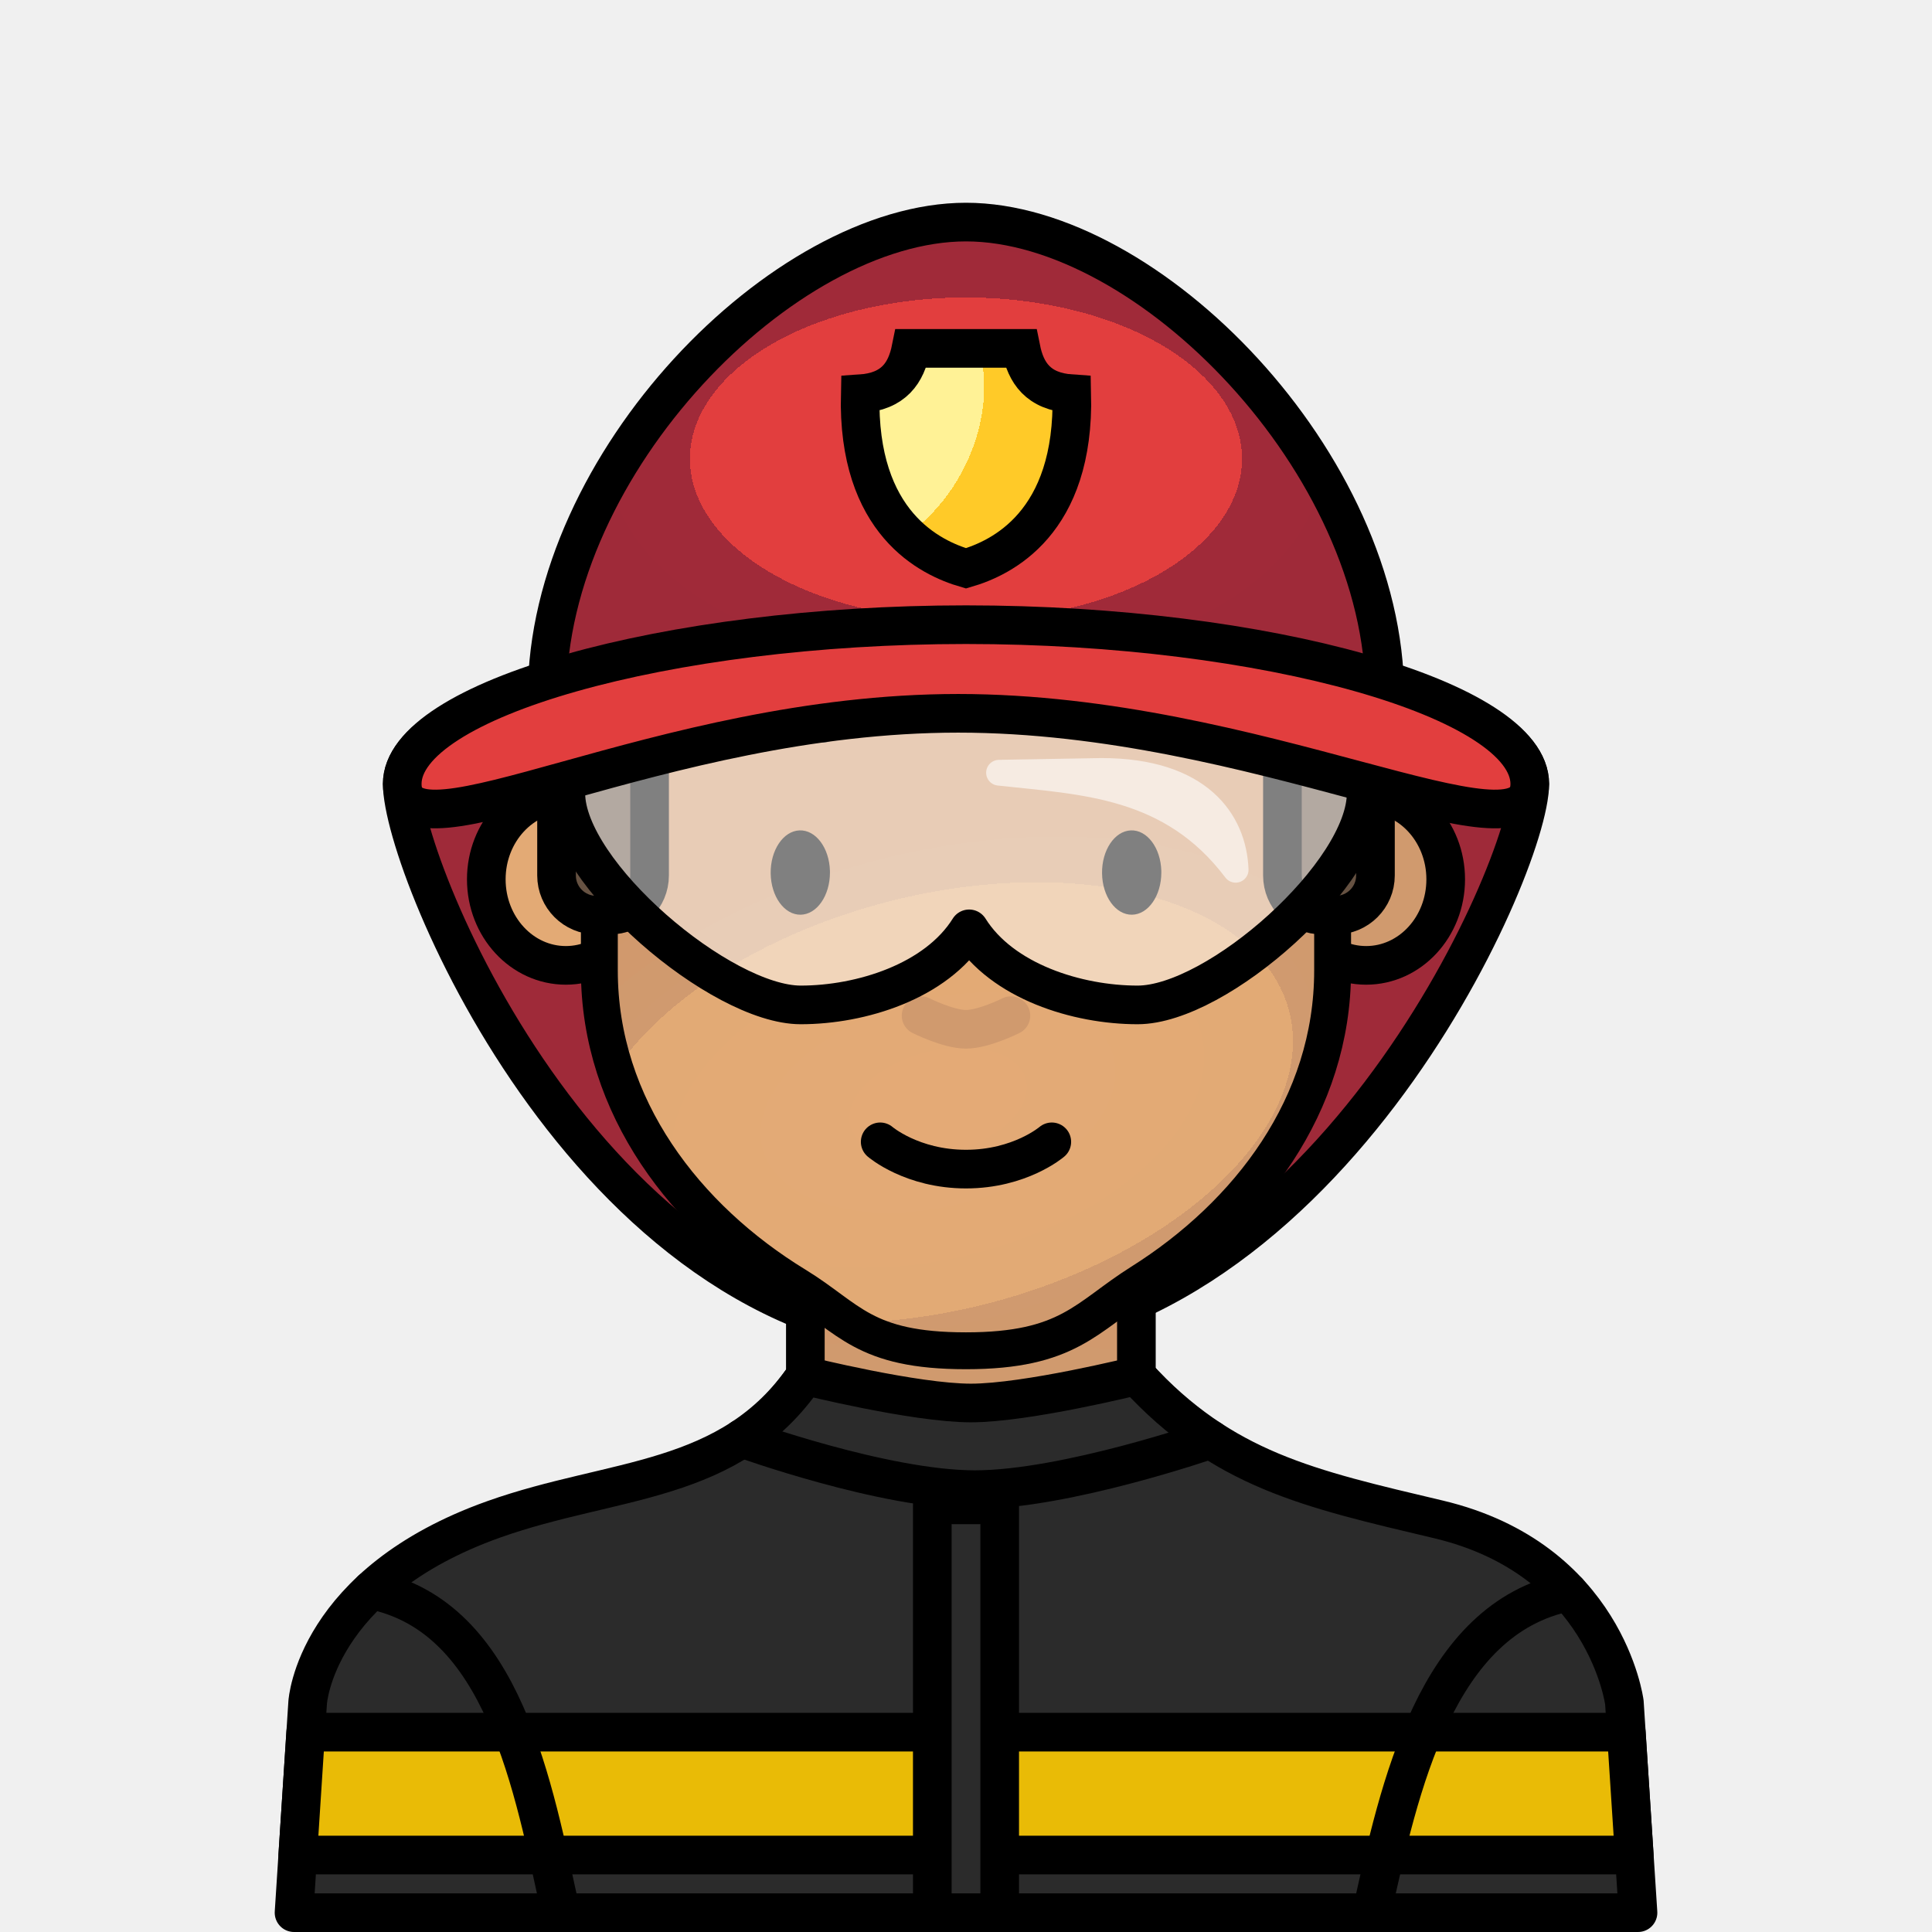
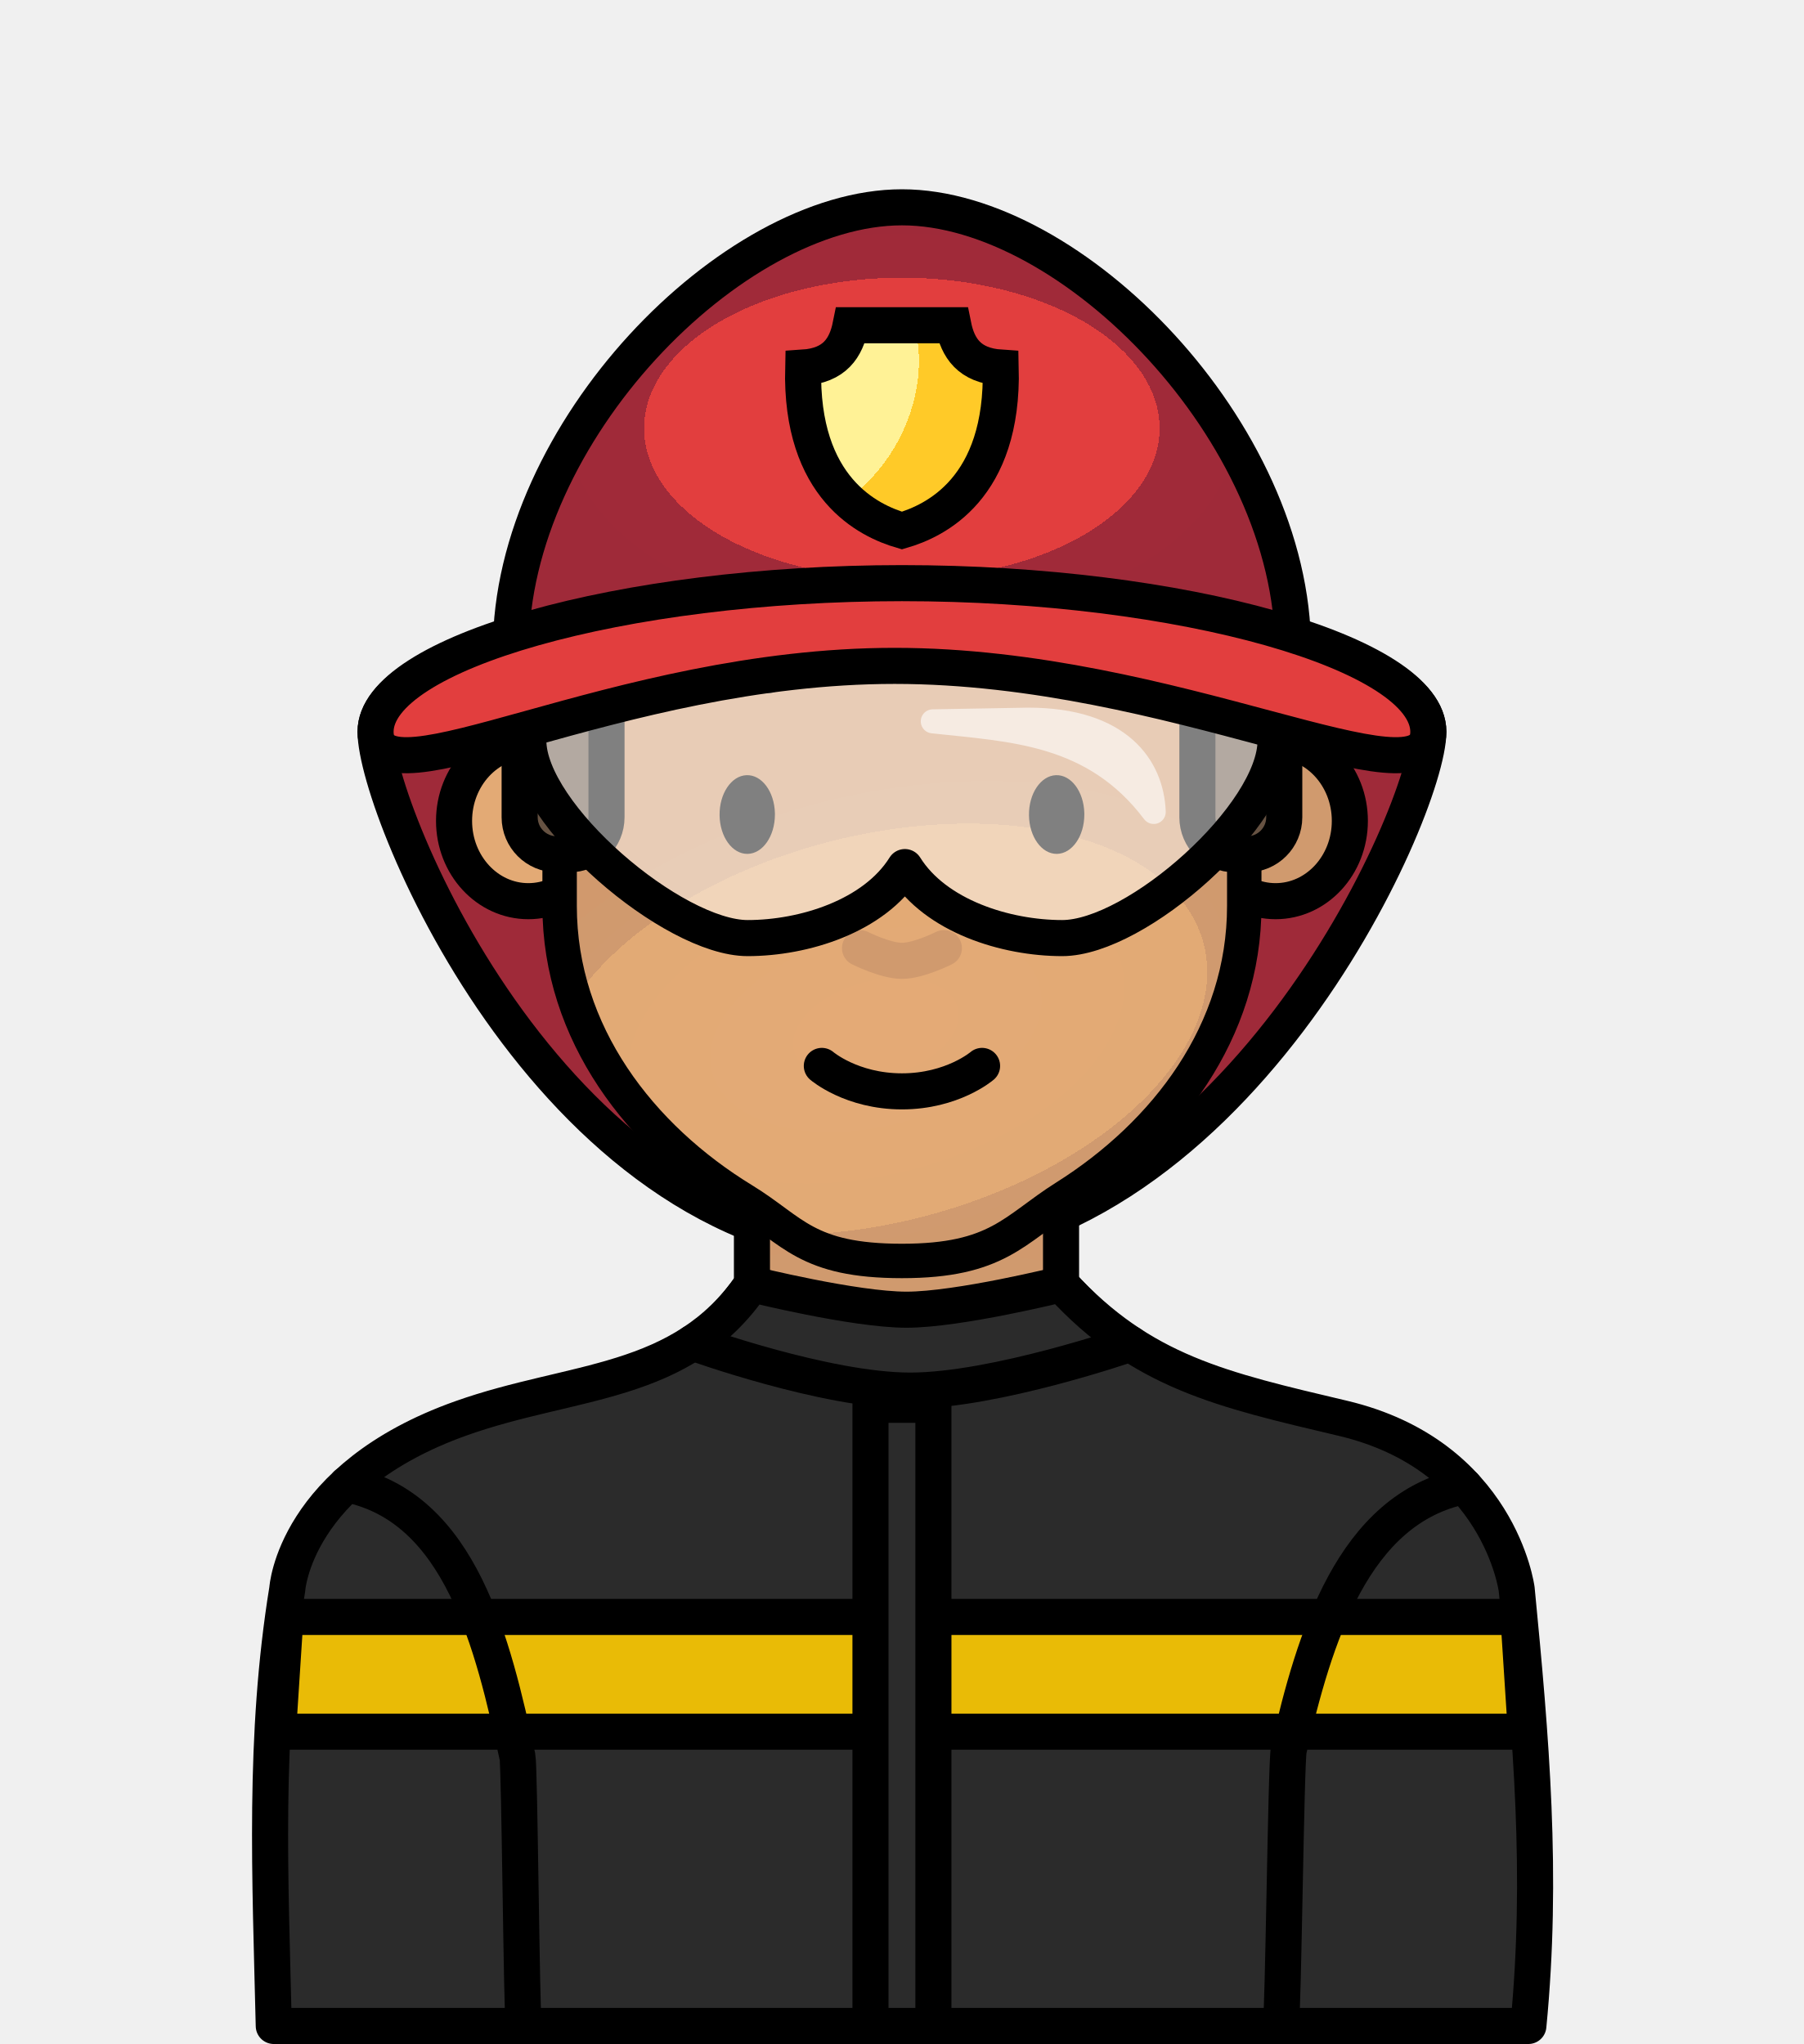
- <svg xmlns="http://www.w3.org/2000/svg" xmlns:xlink="http://www.w3.org/1999/xlink" width="150mm" height="150mm" viewBox="0 0 150 150" version="1.1" id="svg3147">
+ <svg xmlns="http://www.w3.org/2000/svg" xmlns:xlink="http://www.w3.org/1999/xlink" id="svg3147" version="1.1" viewBox="0 0 150 170" height="170mm" width="150mm">
  <defs id="defs3141">
-     <pattern patternUnits="userSpaceOnUse" width="8.713" height="7.611" patternTransform="translate(-2054.333,1959.279)" id="carreau-pt">
-       <rect style="fill:#800000;fill-opacity:1;stroke:none;stroke-width:1.086;stroke-linecap:round;stroke-linejoin:round;stroke-miterlimit:4;stroke-dasharray:none;stop-color:#000000" id="rect119919" width="8.713" height="7.611" x="-2.2737368e-13" y="6.2746067e-06" />
-       <path style="fill:#800000;stroke:#c11a1a;stroke-width:1.81;stroke-linecap:butt;stroke-linejoin:miter;stroke-miterlimit:4;stroke-dasharray:none;stroke-opacity:1" d="M 3.075,7.611 V 0" id="path119921" />
-       <path style="fill:#c11a1a;fill-opacity:1;stroke:#c11a1a;stroke-width:1.81;stroke-linecap:butt;stroke-linejoin:miter;stroke-miterlimit:4;stroke-dasharray:none;stroke-opacity:1" d="M 1.3287401e-5,4.79 H 8.713" id="path119923" />
+     <pattern id="carreau-pt" patternTransform="translate(-2054.333,1959.279)" height="7.611" width="8.713" patternUnits="userSpaceOnUse">
+       <rect y="6.2746067e-06" x="-2.2737368e-13" height="7.611" width="8.713" id="rect119919" style="fill:#800000;fill-opacity:1;stroke:none;stroke-width:1.086;stroke-linecap:round;stroke-linejoin:round;stroke-miterlimit:4;stroke-dasharray:none;stop-color:#000000" />
+       <path id="path119921" d="M 3.075,7.611 V 0" style="fill:#800000;stroke:#c11a1a;stroke-width:1.81;stroke-linecap:butt;stroke-linejoin:miter;stroke-miterlimit:4;stroke-dasharray:none;stroke-opacity:1" />
+       <path id="path119923" d="M 1.3287401e-5,4.79 H 8.713" style="fill:#c11a1a;fill-opacity:1;stroke:#c11a1a;stroke-width:1.81;stroke-linecap:butt;stroke-linejoin:miter;stroke-miterlimit:4;stroke-dasharray:none;stroke-opacity:1" />
    </pattern>
-     <pattern patternUnits="userSpaceOnUse" width="85" height="85" patternTransform="translate(-1862,1832)" id="pattern115842">
-       <rect style="fill:#800000;fill-opacity:1;stroke:none;stroke-width:11.339;stroke-linecap:round;stroke-linejoin:round;stroke-miterlimit:4;stroke-dasharray:none;stop-color:#000000" id="rect104700" width="85" height="85" x="3.4178149e-05" y="0" />
-       <path style="fill:#800000;stroke:#c11a1a;stroke-width:18.898;stroke-linecap:butt;stroke-linejoin:miter;stroke-miterlimit:4;stroke-dasharray:none;stroke-opacity:1" d="M 30,85 V 1.0187008e-5" id="path104779" />
-       <path style="fill:#c11a1a;fill-opacity:1;stroke:#c11a1a;stroke-width:18.898;stroke-linecap:butt;stroke-linejoin:miter;stroke-miterlimit:4;stroke-dasharray:none;stroke-opacity:1" d="M 0,53.5 H 85" id="path107256" />
+     <pattern id="pattern115842" patternTransform="translate(-1862,1832)" height="85" width="85" patternUnits="userSpaceOnUse">
+       <rect y="0" x="3.4178149e-05" height="85" width="85" id="rect104700" style="fill:#800000;fill-opacity:1;stroke:none;stroke-width:11.339;stroke-linecap:round;stroke-linejoin:round;stroke-miterlimit:4;stroke-dasharray:none;stop-color:#000000" />
+       <path id="path104779" d="M 30,85 V 1.0187008e-5" style="fill:#800000;stroke:#c11a1a;stroke-width:18.898;stroke-linecap:butt;stroke-linejoin:miter;stroke-miterlimit:4;stroke-dasharray:none;stroke-opacity:1" />
+       <path id="path107256" d="M 0,53.5 H 85" style="fill:#c11a1a;fill-opacity:1;stroke:#c11a1a;stroke-width:18.898;stroke-linecap:butt;stroke-linejoin:miter;stroke-miterlimit:4;stroke-dasharray:none;stroke-opacity:1" />
    </pattern>
-     <radialGradient xlink:href="#linearGradient228518" id="radialGradient23876-5-93-5-0" cx="-391.231" cy="602.332" fx="-391.231" fy="602.332" r="195.663" gradientTransform="matrix(0.3312309,0.00270806,-0.00156891,0.1918979,-1384.733,573.4282)" gradientUnits="userSpaceOnUse" />
+     <radialGradient gradientUnits="userSpaceOnUse" gradientTransform="matrix(0.3312309,0.00270806,-0.00156891,0.1918979,-1384.733,573.4282)" r="195.663" fy="602.332" fx="-391.231" cy="602.332" cx="-391.231" id="radialGradient23876-5-93-5-0" xlink:href="#linearGradient228518" />
    <linearGradient id="linearGradient228518">
-       <stop id="stop228510" offset="0" style="stop-color:#e4aa76;stop-opacity:1" />
-       <stop style="stop-color:#e2aa75;stop-opacity:1" offset="0.707" id="stop228512" />
-       <stop style="stop-color:#d09a6f;stop-opacity:1" offset="0.707" id="stop228514" />
-       <stop id="stop228516" offset="1" style="stop-color:#d1996c;stop-opacity:1" />
+       <stop style="stop-color:#e4aa76;stop-opacity:1" offset="0" id="stop228510" />
+       <stop id="stop228512" offset="0.707" style="stop-color:#e2aa75;stop-opacity:1" />
+       <stop id="stop228514" offset="0.707" style="stop-color:#d09a6f;stop-opacity:1" />
+       <stop style="stop-color:#d1996c;stop-opacity:1" offset="1" id="stop228516" />
    </linearGradient>
-     <radialGradient r="29.964" fy="165.418" fx="-213.118" cy="165.418" cx="-213.118" gradientTransform="matrix(1.284437,-0.3427658,0.2030033,0.7310238,-1276.264,443.6044)" gradientUnits="userSpaceOnUse" id="radialGradient2555-1" xlink:href="#linearGradient228518" />
-     <radialGradient xlink:href="#linearGradient5069" id="radialGradient5059" cx="-1514.256" cy="587.594" fx="-1514.256" fy="587.594" r="34.018" gradientTransform="matrix(1,0,0,0.5842693,0,244.2806)" gradientUnits="userSpaceOnUse" />
+     <radialGradient xlink:href="#linearGradient228518" id="radialGradient2555-1" gradientUnits="userSpaceOnUse" gradientTransform="matrix(1.284437,-0.3427658,0.2030033,0.7310238,-1276.264,443.6044)" cx="-213.118" cy="165.418" fx="-213.118" fy="165.418" r="29.964" />
+     <radialGradient gradientUnits="userSpaceOnUse" gradientTransform="matrix(1,0,0,0.5842693,0,244.2806)" r="34.018" fy="587.594" fx="-1514.256" cy="587.594" cx="-1514.256" id="radialGradient5059" xlink:href="#linearGradient5069" />
    <linearGradient id="linearGradient5069">
-       <stop id="stop5061" offset="0" style="stop-color:#e23e3e;stop-opacity:1" />
-       <stop style="stop-color:#e23e3e;stop-opacity:1" offset="0.63" id="stop5063" />
-       <stop style="stop-color:#a02a39;stop-opacity:1" offset="0.63" id="stop5065" />
-       <stop id="stop5067" offset="1" style="stop-color:#9f2a39;stop-opacity:1" />
+       <stop style="stop-color:#e23e3e;stop-opacity:1" offset="0" id="stop5061" />
+       <stop id="stop5063" offset="0.63" style="stop-color:#e23e3e;stop-opacity:1" />
+       <stop id="stop5065" offset="0.63" style="stop-color:#a02a39;stop-opacity:1" />
+       <stop style="stop-color:#9f2a39;stop-opacity:1" offset="1" id="stop5067" />
    </linearGradient>
-     <radialGradient xlink:href="#linearGradient1381" id="radialGradient5133" cx="-1531.501" cy="583.914" fx="-1531.501" fy="583.914" r="10.349" gradientTransform="matrix(1.055793,0.5683927,-0.7383761,1.371538,525.6497,654.0414)" gradientUnits="userSpaceOnUse" />
+     <radialGradient gradientUnits="userSpaceOnUse" gradientTransform="matrix(1.055793,0.5683927,-0.7383761,1.371538,525.6497,654.0414)" r="10.349" fy="583.914" fx="-1531.501" cy="583.914" cx="-1531.501" id="radialGradient5133" xlink:href="#linearGradient1381" />
    <linearGradient id="linearGradient1381">
-       <stop style="stop-color:#fff296;stop-opacity:1" offset="0" id="stop1377" />
-       <stop id="stop3359" offset="0.721" style="stop-color:#fff296;stop-opacity:1" />
-       <stop style="stop-color:#ffca28;stop-opacity:1" offset="0.721" id="stop3361" />
-       <stop style="stop-color:#ffca28;stop-opacity:1" offset="1" id="stop1379" />
+       <stop id="stop1377" offset="0" style="stop-color:#fff296;stop-opacity:1" />
+       <stop style="stop-color:#fff296;stop-opacity:1" offset="0.721" id="stop3359" />
+       <stop id="stop3361" offset="0.721" style="stop-color:#ffca28;stop-opacity:1" />
+       <stop id="stop1379" offset="1" style="stop-color:#ffca28;stop-opacity:1" />
    </linearGradient>
  </defs>
  <g id="layer1">
-     <g transform="translate(1589.256,-551.976)" style="mix-blend-mode:normal" id="g5191">
-       <path d="m -1470.485,612.841 c 0,6.537 -16.225,43.2 -44.378,43.2 -28.153,0 -43.164,-36.663 -43.164,-43.2 0,-6.537 20.474,-11.836 43.771,-11.836 23.297,0 43.771,5.299 43.771,11.836" style="color:#000000;overflow:visible;fill:#9f2a39;fill-opacity:1;stroke:#000000;stroke-width:3;stroke-linecap:round;stroke-linejoin:round;stroke-miterlimit:4;stroke-dasharray:none;stop-color:#000000" id="path4926" />
-       <ellipse ry="6.679" rx="6.176" cy="620.248" cx="-1545.324" id="path861-2-70-6-4-5" style="color:#000000;overflow:visible;mix-blend-mode:normal;fill:#e3aa75;fill-opacity:1;stroke:#000000;stroke-width:3;stroke-linecap:round;stroke-miterlimit:4;stroke-dasharray:none;stroke-opacity:1;stop-color:#000000" />
-       <path id="rect8920-8-3-6-9" style="mix-blend-mode:normal;fill:url(#radialGradient23876-5-93-5-0);fill-opacity:1;stroke:#000000;stroke-width:3;stroke-linecap:round;stroke-linejoin:round;stroke-miterlimit:4;stroke-dasharray:none;stroke-opacity:1;stop-color:#000000" d="m -1526.729,644.462 v 14.325 c -5.824,8.507 -14.888,9.956 -24.19,13.267 -13.88,4.94 -13.392,12.097 -13.392,12.097 v 16.325 h 100.111 v -16.325 c 0,0 -0.371,-9.014 -13.392,-12.097 -10.082,-2.387 -16.719,-5.952 -23.435,-13.267 v -14.325 z" />
-       <ellipse style="color:#000000;overflow:visible;mix-blend-mode:normal;fill:#d09a6e;fill-opacity:1;stroke:#000000;stroke-width:3;stroke-linecap:round;stroke-miterlimit:4;stroke-dasharray:none;stroke-opacity:1;stop-color:#000000" id="path861-0-6-5-2-3-6" cx="-1483.188" cy="620.248" rx="6.176" ry="6.679" />
-       <path id="rect1621-9-52-9-8" style="mix-blend-mode:normal;fill:url(#radialGradient2555-1);fill-opacity:1;stroke:#000000;stroke-width:2.863;stroke-linecap:round;stroke-linejoin:round;stop-color:#000000" d="m -1514.256,584.706 c 15.769,0 28.464,12.695 28.464,28.464 v 14.157 c 0,10.443 -6.515,18.943 -14.875,24.209 -4.264,2.686 -5.627,5.314 -13.59,5.314 -7.962,0 -9.047,-2.534 -13.203,-5.074 -8.528,-5.212 -15.262,-13.846 -15.262,-24.449 v -14.157 c 0,-15.769 12.695,-28.464 28.464,-28.464 z" />
-       <path style="mix-blend-mode:normal;fill:none;stroke:#000000;stroke-width:3;stroke-linecap:round;stroke-linejoin:miter;stroke-miterlimit:4;stroke-dasharray:none;stroke-opacity:1" d="m -1520.918,640.628 c 0,0 2.461,2.117 6.662,2.117 4.201,0 6.662,-2.117 6.662,-2.117" id="path2252-47-2-7-4" />
-       <path style="mix-blend-mode:normal;fill:none;fill-opacity:1;stroke:#d09a6e;stroke-width:3;stroke-linecap:round;stroke-linejoin:miter;stroke-miterlimit:4;stroke-dasharray:none;stroke-opacity:1" d="m -1517.743,630.832 c 0,0 2.103,1.058 3.487,1.058 1.384,0 3.487,-1.058 3.487,-1.058" id="path2252-4-5-4-00-6" />
-       <g id="g2407-6-9-9-8" transform="translate(-1304.52,478.5707)" style="mix-blend-mode:normal">
-         <path id="path984-6-3-5-2-2" style="color:#000000;overflow:visible;fill:#000000;fill-opacity:1;stroke:none;stroke-width:3;stroke-linecap:round;stroke-linejoin:round;stroke-miterlimit:4;stroke-dasharray:none;stroke-opacity:1;stop-color:#000000" d="m -220.299,141.149 a 2.301,3.274 0 0 1 -2.279,3.274 2.301,3.274 0 0 1 -2.323,-3.21 2.301,3.274 0 0 1 2.234,-3.336 2.301,3.274 0 0 1 2.367,3.145" />
-         <path style="color:#000000;overflow:visible;fill:#000000;fill-opacity:1;stroke:none;stroke-width:3;stroke-linecap:round;stroke-linejoin:round;stroke-miterlimit:4;stroke-dasharray:none;stroke-opacity:1;stop-color:#000000" id="path984-3-2-8-6-61-1" d="m -194.571,141.149 a 2.301,3.274 0 0 1 -2.279,3.274 2.301,3.274 0 0 1 -2.323,-3.21 2.301,3.274 0 0 1 2.234,-3.336 2.301,3.274 0 0 1 2.367,3.145" />
+     <g id="g5191" style="mix-blend-mode:normal" transform="translate(1589.256,-551.976)">
+       <path id="path4926" style="color:#000000;overflow:visible;fill:#9f2a39;fill-opacity:1;stroke:#000000;stroke-width:3;stroke-linecap:round;stroke-linejoin:round;stroke-miterlimit:4;stroke-dasharray:none;stop-color:#000000" d="m -1470.485,612.841 c 0,6.537 -16.225,43.2 -44.378,43.2 -28.153,0 -43.164,-36.663 -43.164,-43.2 0,-6.537 20.474,-11.836 43.771,-11.836 23.297,0 43.771,5.299 43.771,11.836" />
+       <ellipse style="color:#000000;overflow:visible;mix-blend-mode:normal;fill:#e3aa75;fill-opacity:1;stroke:#000000;stroke-width:3;stroke-linecap:round;stroke-miterlimit:4;stroke-dasharray:none;stroke-opacity:1;stop-color:#000000" id="path861-2-70-6-4-5" cx="-1545.324" cy="620.248" rx="6.176" ry="6.679" />
+       <path d="m -1526.729,644.462 v 14.325 c -5.824,8.507 -14.888,9.956 -24.19,13.267 -13.88,4.94 -13.392,12.097 -13.392,12.097 v 16.325 h 100.111 v -16.325 c 0,0 -0.371,-9.014 -13.392,-12.097 -10.082,-2.387 -16.719,-5.952 -23.435,-13.267 v -14.325 z" style="mix-blend-mode:normal;fill:url(#radialGradient23876-5-93-5-0);fill-opacity:1;stroke:#000000;stroke-width:3;stroke-linecap:round;stroke-linejoin:round;stroke-miterlimit:4;stroke-dasharray:none;stroke-opacity:1;stop-color:#000000" id="rect8920-8-3-6-9" />
+       <ellipse ry="6.679" rx="6.176" cy="620.248" cx="-1483.188" id="path861-0-6-5-2-3-6" style="color:#000000;overflow:visible;mix-blend-mode:normal;fill:#d09a6e;fill-opacity:1;stroke:#000000;stroke-width:3;stroke-linecap:round;stroke-miterlimit:4;stroke-dasharray:none;stroke-opacity:1;stop-color:#000000" />
+       <path d="m -1514.256,584.706 c 15.769,0 28.464,12.695 28.464,28.464 v 14.157 c 0,10.443 -6.515,18.943 -14.875,24.209 -4.264,2.686 -5.627,5.314 -13.59,5.314 -7.962,0 -9.047,-2.534 -13.203,-5.074 -8.528,-5.212 -15.262,-13.846 -15.262,-24.449 v -14.157 c 0,-15.769 12.695,-28.464 28.464,-28.464 z" style="mix-blend-mode:normal;fill:url(#radialGradient2555-1);fill-opacity:1;stroke:#000000;stroke-width:2.863;stroke-linecap:round;stroke-linejoin:round;stop-color:#000000" id="rect1621-9-52-9-8" />
+       <path id="path2252-47-2-7-4" d="m -1520.918,640.628 c 0,0 2.461,2.117 6.662,2.117 4.201,0 6.662,-2.117 6.662,-2.117" style="mix-blend-mode:normal;fill:none;stroke:#000000;stroke-width:3;stroke-linecap:round;stroke-linejoin:miter;stroke-miterlimit:4;stroke-dasharray:none;stroke-opacity:1" />
+       <path id="path2252-4-5-4-00-6" d="m -1517.743,630.832 c 0,0 2.103,1.058 3.487,1.058 1.384,0 3.487,-1.058 3.487,-1.058" style="mix-blend-mode:normal;fill:none;fill-opacity:1;stroke:#d09a6e;stroke-width:3;stroke-linecap:round;stroke-linejoin:miter;stroke-miterlimit:4;stroke-dasharray:none;stroke-opacity:1" />
+       <g style="mix-blend-mode:normal" transform="translate(-1304.52,478.5707)" id="g2407-6-9-9-8">
+         <path d="m -220.299,141.149 a 2.301,3.274 0 0 1 -2.279,3.274 2.301,3.274 0 0 1 -2.323,-3.21 2.301,3.274 0 0 1 2.234,-3.336 2.301,3.274 0 0 1 2.367,3.145" style="color:#000000;overflow:visible;fill:#000000;fill-opacity:1;stroke:none;stroke-width:3;stroke-linecap:round;stroke-linejoin:round;stroke-miterlimit:4;stroke-dasharray:none;stroke-opacity:1;stop-color:#000000" id="path984-6-3-5-2-2" />
+         <path d="m -194.571,141.149 a 2.301,3.274 0 0 1 -2.279,3.274 2.301,3.274 0 0 1 -2.323,-3.21 2.301,3.274 0 0 1 2.234,-3.336 2.301,3.274 0 0 1 2.367,3.145" id="path984-3-2-8-6-61-1" style="color:#000000;overflow:visible;fill:#000000;fill-opacity:1;stroke:none;stroke-width:3;stroke-linecap:round;stroke-linejoin:round;stroke-miterlimit:4;stroke-dasharray:none;stroke-opacity:1;stop-color:#000000" />
      </g>
-       <g id="g2346-5" transform="translate(-484.454,219.2006)" style="mix-blend-mode:normal">
-         <rect ry="3.08" y="383.884" x="-1061.592" height="19.942" width="7.223" id="rect2327-8" style="color:#000000;overflow:visible;opacity:1;fill:#665242;fill-opacity:1;stroke:#000000;stroke-width:3;stroke-linecap:round;stroke-linejoin:round;stroke-miterlimit:4;stroke-dasharray:none;stop-color:#000000" />
-         <rect style="color:#000000;overflow:visible;opacity:1;fill:#665242;fill-opacity:1;stroke:#000000;stroke-width:3;stroke-linecap:round;stroke-linejoin:round;stroke-miterlimit:4;stroke-dasharray:none;stop-color:#000000" id="rect2327-1-3" width="7.223" height="19.942" x="-1005.235" y="383.884" ry="3.08" />
+       <g style="mix-blend-mode:normal" transform="translate(-484.454,219.2006)" id="g2346-5">
+         <rect style="color:#000000;overflow:visible;opacity:1;fill:#665242;fill-opacity:1;stroke:#000000;stroke-width:3;stroke-linecap:round;stroke-linejoin:round;stroke-miterlimit:4;stroke-dasharray:none;stop-color:#000000" id="rect2327-8" width="7.223" height="19.942" x="-1061.592" y="383.884" ry="3.08" />
+         <rect ry="3.08" y="383.884" x="-1005.235" height="19.942" width="7.223" id="rect2327-1-3" style="color:#000000;overflow:visible;opacity:1;fill:#665242;fill-opacity:1;stroke:#000000;stroke-width:3;stroke-linecap:round;stroke-linejoin:round;stroke-miterlimit:4;stroke-dasharray:none;stop-color:#000000" />
      </g>
-       <g style="mix-blend-mode:normal;stroke-width:2.846;stroke-miterlimit:4;stroke-dasharray:none" id="g66903-6-0-4-2" transform="matrix(1.054269,0,0,1.054269,-1307.158,486.8203)">
-         <path style="fill:none;stroke:#000000;stroke-width:2.846;stroke-linecap:round;stroke-linejoin:round;stroke-miterlimit:4;stroke-dasharray:none;stroke-opacity:1" d="m -185.872,115.072 h 5.292" id="path66722-4-3-8-5" />
-         <path style="fill:none;stroke:#000000;stroke-width:2.846;stroke-linecap:round;stroke-linejoin:round;stroke-miterlimit:4;stroke-dasharray:none;stroke-opacity:1" d="m -212.295,115.072 h 5.292" id="path66722-1-5-7-1-9" />
+       <g transform="matrix(1.054269,0,0,1.054269,-1307.158,486.8203)" id="g66903-6-0-4-2" style="mix-blend-mode:normal;stroke-width:2.846;stroke-miterlimit:4;stroke-dasharray:none">
+         <path id="path66722-4-3-8-5" d="m -185.872,115.072 h 5.292" style="fill:none;stroke:#000000;stroke-width:2.846;stroke-linecap:round;stroke-linejoin:round;stroke-miterlimit:4;stroke-dasharray:none;stroke-opacity:1" />
+         <path id="path66722-1-5-7-1-9" d="m -212.295,115.072 h 5.292" style="fill:none;stroke:#000000;stroke-width:2.846;stroke-linecap:round;stroke-linejoin:round;stroke-miterlimit:4;stroke-dasharray:none;stroke-opacity:1" />
      </g>
-       <path d="m -1514.256,569.218 c 14.152,0 32.518,18.736 32.518,36.751 h -65.036 c 0,-18.015 18.366,-36.751 32.518,-36.751 z" style="mix-blend-mode:normal;fill:url(#radialGradient5059);fill-opacity:1;stroke:#000000;stroke-width:3;stroke-linecap:round;stroke-linejoin:round;stroke-miterlimit:4;stroke-dasharray:none;stop-color:#000000" id="rect1621-9-52-9-6-8" />
-       <path id="rect8920-8-1-0-9" style="mix-blend-mode:normal;fill:#2b2b2b;fill-opacity:1;stroke:#000000;stroke-width:3;stroke-linecap:round;stroke-linejoin:round;stroke-miterlimit:4;stroke-dasharray:none;stroke-opacity:1;stop-color:#000000" d="m -1526.729,658.787 c -5.824,8.507 -14.888,7.839 -24.19,11.15 -13.88,4.94 -14.45,14.214 -14.45,14.214 l -1.058,16.325 h 104.345 l -1.058,-16.325 c 0,0 -1.43,-11.131 -14.45,-14.214 -10.082,-2.387 -16.719,-3.835 -23.435,-11.15 0,0 -8.51,2.117 -12.851,2.117 -4.341,0 -12.851,-2.117 -12.851,-2.117 z" />
-       <path d="m -1518.523,579.026 c -0.379,1.891 -1.321,3.351 -3.947,3.524 -0.249,10.068 5.472,12.754 8.213,13.551 2.741,-0.797 8.463,-3.484 8.214,-13.551 -2.625,-0.173 -3.568,-1.633 -3.947,-3.524 h -4.267 z" style="fill:url(#radialGradient5133);fill-opacity:1;fill-rule:evenodd;stroke:#000000;stroke-width:3;stroke-linecap:butt;stroke-linejoin:miter;stroke-miterlimit:4;stroke-dasharray:none;stroke-opacity:1" id="path4984" />
-       <path style="mix-blend-mode:normal;fill:#2b2b2b;fill-opacity:1;stroke:#000000;stroke-width:3;stroke-linecap:round;stroke-linejoin:miter;stroke-miterlimit:4;stroke-dasharray:none;stroke-opacity:1" d="m -1531.647,663.646 c 0,0 11.009,3.986 18.078,3.986 7.069,0 18.298,-3.895 18.298,-3.895" id="path752867-6-2" />
-       <path d="m -1565.52,686.458 h 102.527 l 0.619,9.542 h -103.764 z" style="color:#000000;overflow:visible;fill:#e9bb06;fill-opacity:1;stroke:#000000;stroke-width:3;stroke-linecap:round;stroke-linejoin:round;stroke-miterlimit:4;stroke-dasharray:none;stop-color:#000000" id="rect5002" />
-       <path style="mix-blend-mode:normal;fill:none;fill-opacity:1;stroke:#000000;stroke-width:3;stroke-linecap:round;stroke-linejoin:round;stroke-miterlimit:4;stroke-dasharray:none;stroke-opacity:1" d="m -1560.42,675.421 c 10.311,2.063 12.572,15.361 14.713,25.055" id="path71939-6-9-2-9-1" />
-       <path style="mix-blend-mode:normal;fill:none;fill-opacity:1;stroke:#000000;stroke-width:3;stroke-linecap:round;stroke-linejoin:round;stroke-miterlimit:4;stroke-dasharray:none;stroke-opacity:1" d="m -1467.494,675.575 c -10.311,2.063 -13.123,15.208 -15.263,24.901" id="path71939-0-6-8-2-2-8" />
-       <rect y="668.812" x="-1516.873" height="31.663" width="5.233" id="rect753627-3" style="mix-blend-mode:normal;fill:#2b2b2b;fill-opacity:1;stroke:#000000;stroke-width:3;stroke-linecap:round;stroke-linejoin:round;stroke-miterlimit:4;stroke-dasharray:none;stroke-opacity:1;stop-color:#000000" />
-       <path id="path215929-3-4" style="mix-blend-mode:normal;fill:#ffffff;fill-opacity:0.5;stroke:#000000;stroke-width:3;stroke-linecap:round;stroke-linejoin:round;stop-color:#000000" d="m -1527.09,607.06 c -6.188,0 -18.234,0.322 -18.234,6.51 0,6.188 12.046,16.427 18.234,16.427 4.687,0 10.523,-1.82 13.078,-5.906 2.555,4.086 8.392,5.906 13.079,5.906 6.188,0 17.745,-10.239 17.745,-16.427 0,-6.188 -11.557,-6.51 -17.745,-6.51 z" />
-       <path id="path745430-2" d="m -1511.692,611.97 7.939,-0.139 c 7.634,0 10.288,3.9 10.433,7.674 -5.034,-6.66 -11.806,-6.816 -18.372,-7.535 z" style="opacity:0.6;mix-blend-mode:normal;fill:#ffffff;stroke:#ffffff;stroke-width:2;stroke-linecap:round;stroke-linejoin:round;stroke-miterlimit:4;stroke-dasharray:none;stroke-opacity:1" />
-       <path id="path4926-1" style="color:#000000;overflow:visible;mix-blend-mode:normal;fill:#e23e3e;fill-opacity:1;stroke:#000000;stroke-width:3;stroke-linecap:round;stroke-linejoin:round;stroke-miterlimit:4;stroke-dasharray:none;stop-color:#000000" d="m -1470.485,612.841 c 0,6.537 -21.081,-5.484 -44.378,-5.484 -23.297,0 -43.164,12.02 -43.164,5.484 0,-6.537 20.474,-12.365 43.771,-12.365 23.297,0 43.771,5.828 43.771,12.365" />
+       <path id="rect1621-9-52-9-6-8" style="mix-blend-mode:normal;fill:url(#radialGradient5059);fill-opacity:1;stroke:#000000;stroke-width:3;stroke-linecap:round;stroke-linejoin:round;stroke-miterlimit:4;stroke-dasharray:none;stop-color:#000000" d="m -1514.256,569.218 c 14.152,0 32.518,18.736 32.518,36.751 h -65.036 c 0,-18.015 18.366,-36.751 32.518,-36.751 z" />
+       <path d="m -1526.729,658.787 c -5.824,8.507 -14.888,7.839 -24.19,11.15 -13.88,4.94 -14.45,14.214 -14.45,14.214 -1.995,12.272 -1.41,23.977 -1.122,36.325 h 104.323 c 1.222,-12.55 0.234,-23.918 -0.972,-36.325 0,0 -1.43,-11.131 -14.45,-14.214 -10.082,-2.387 -16.719,-3.835 -23.435,-11.15 0,0 -8.51,2.117 -12.851,2.117 -4.341,0 -12.851,-2.117 -12.851,-2.117 z" style="mix-blend-mode:normal;fill:#2b2b2b;fill-opacity:1;stroke:#000000;stroke-width:3;stroke-linecap:round;stroke-linejoin:round;stroke-miterlimit:4;stroke-dasharray:none;stroke-opacity:1;stop-color:#000000" id="rect8920-8-1-0-9" />
+       <path id="path4984" style="fill:url(#radialGradient5133);fill-opacity:1;fill-rule:evenodd;stroke:#000000;stroke-width:3;stroke-linecap:butt;stroke-linejoin:miter;stroke-miterlimit:4;stroke-dasharray:none;stroke-opacity:1" d="m -1518.523,579.026 c -0.379,1.891 -1.321,3.351 -3.947,3.524 -0.249,10.068 5.472,12.754 8.213,13.551 2.741,-0.797 8.463,-3.484 8.214,-13.551 -2.625,-0.173 -3.568,-1.633 -3.947,-3.524 h -4.267 z" />
+       <path id="path752867-6-2" d="m -1531.647,663.646 c 0,0 11.009,3.986 18.078,3.986 7.069,0 18.298,-3.895 18.298,-3.895" style="mix-blend-mode:normal;fill:#2b2b2b;fill-opacity:1;stroke:#000000;stroke-width:3;stroke-linecap:round;stroke-linejoin:miter;stroke-miterlimit:4;stroke-dasharray:none;stroke-opacity:1" />
+       <path id="rect5002" style="color:#000000;overflow:visible;fill:#e9bb06;fill-opacity:1;stroke:#000000;stroke-width:3;stroke-linecap:round;stroke-linejoin:round;stroke-miterlimit:4;stroke-dasharray:none;stop-color:#000000" d="m -1565.52,686.458 h 102.527 l 0.619,9.542 h -103.764 z" />
+       <path id="path71939-6-9-2-9-1" d="m -1560.42,675.421 c 9.489,1.898 12.161,13.312 14.194,22.675 0.176,0.811 0.347,21.607 0.518,22.379" style="mix-blend-mode:normal;fill:none;fill-opacity:1;stroke:#000000;stroke-width:3;stroke-linecap:round;stroke-linejoin:round;stroke-miterlimit:4;stroke-dasharray:none;stroke-opacity:1" />
+       <path id="path71939-0-6-8-2-2-8" d="m -1467.494,675.575 c -9.284,1.857 -12.488,12.699 -14.597,21.916 -0.233,1.02 -0.453,22.02 -0.666,22.985" style="mix-blend-mode:normal;fill:none;fill-opacity:1;stroke:#000000;stroke-width:3;stroke-linecap:round;stroke-linejoin:round;stroke-miterlimit:4;stroke-dasharray:none;stroke-opacity:1" />
+       <rect style="mix-blend-mode:normal;fill:#2b2b2b;fill-opacity:1;stroke:#000000;stroke-width:3;stroke-linecap:round;stroke-linejoin:round;stroke-miterlimit:4;stroke-dasharray:none;stroke-opacity:1;stop-color:#000000" id="rect753627-3" width="5.233" height="51.664" x="-1516.873" y="668.812" />
+       <path d="m -1527.09,607.06 c -6.188,0 -18.234,0.322 -18.234,6.51 0,6.188 12.046,16.427 18.234,16.427 4.687,0 10.523,-1.82 13.078,-5.906 2.555,4.086 8.392,5.906 13.079,5.906 6.188,0 17.745,-10.239 17.745,-16.427 0,-6.188 -11.557,-6.51 -17.745,-6.51 z" style="mix-blend-mode:normal;fill:#ffffff;fill-opacity:0.5;stroke:#000000;stroke-width:3;stroke-linecap:round;stroke-linejoin:round;stop-color:#000000" id="path215929-3-4" />
+       <path style="opacity:0.6;mix-blend-mode:normal;fill:#ffffff;stroke:#ffffff;stroke-width:2;stroke-linecap:round;stroke-linejoin:round;stroke-miterlimit:4;stroke-dasharray:none;stroke-opacity:1" d="m -1511.692,611.97 7.939,-0.139 c 7.634,0 10.288,3.9 10.433,7.674 -5.034,-6.66 -11.806,-6.816 -18.372,-7.535 z" id="path745430-2" />
+       <path d="m -1470.485,612.841 c 0,6.537 -21.081,-5.484 -44.378,-5.484 -23.297,0 -43.164,12.02 -43.164,5.484 0,-6.537 20.474,-12.365 43.771,-12.365 23.297,0 43.771,5.828 43.771,12.365" style="color:#000000;overflow:visible;mix-blend-mode:normal;fill:#e23e3e;fill-opacity:1;stroke:#000000;stroke-width:3;stroke-linecap:round;stroke-linejoin:round;stroke-miterlimit:4;stroke-dasharray:none;stop-color:#000000" id="path4926-1" />
    </g>
  </g>
</svg>
